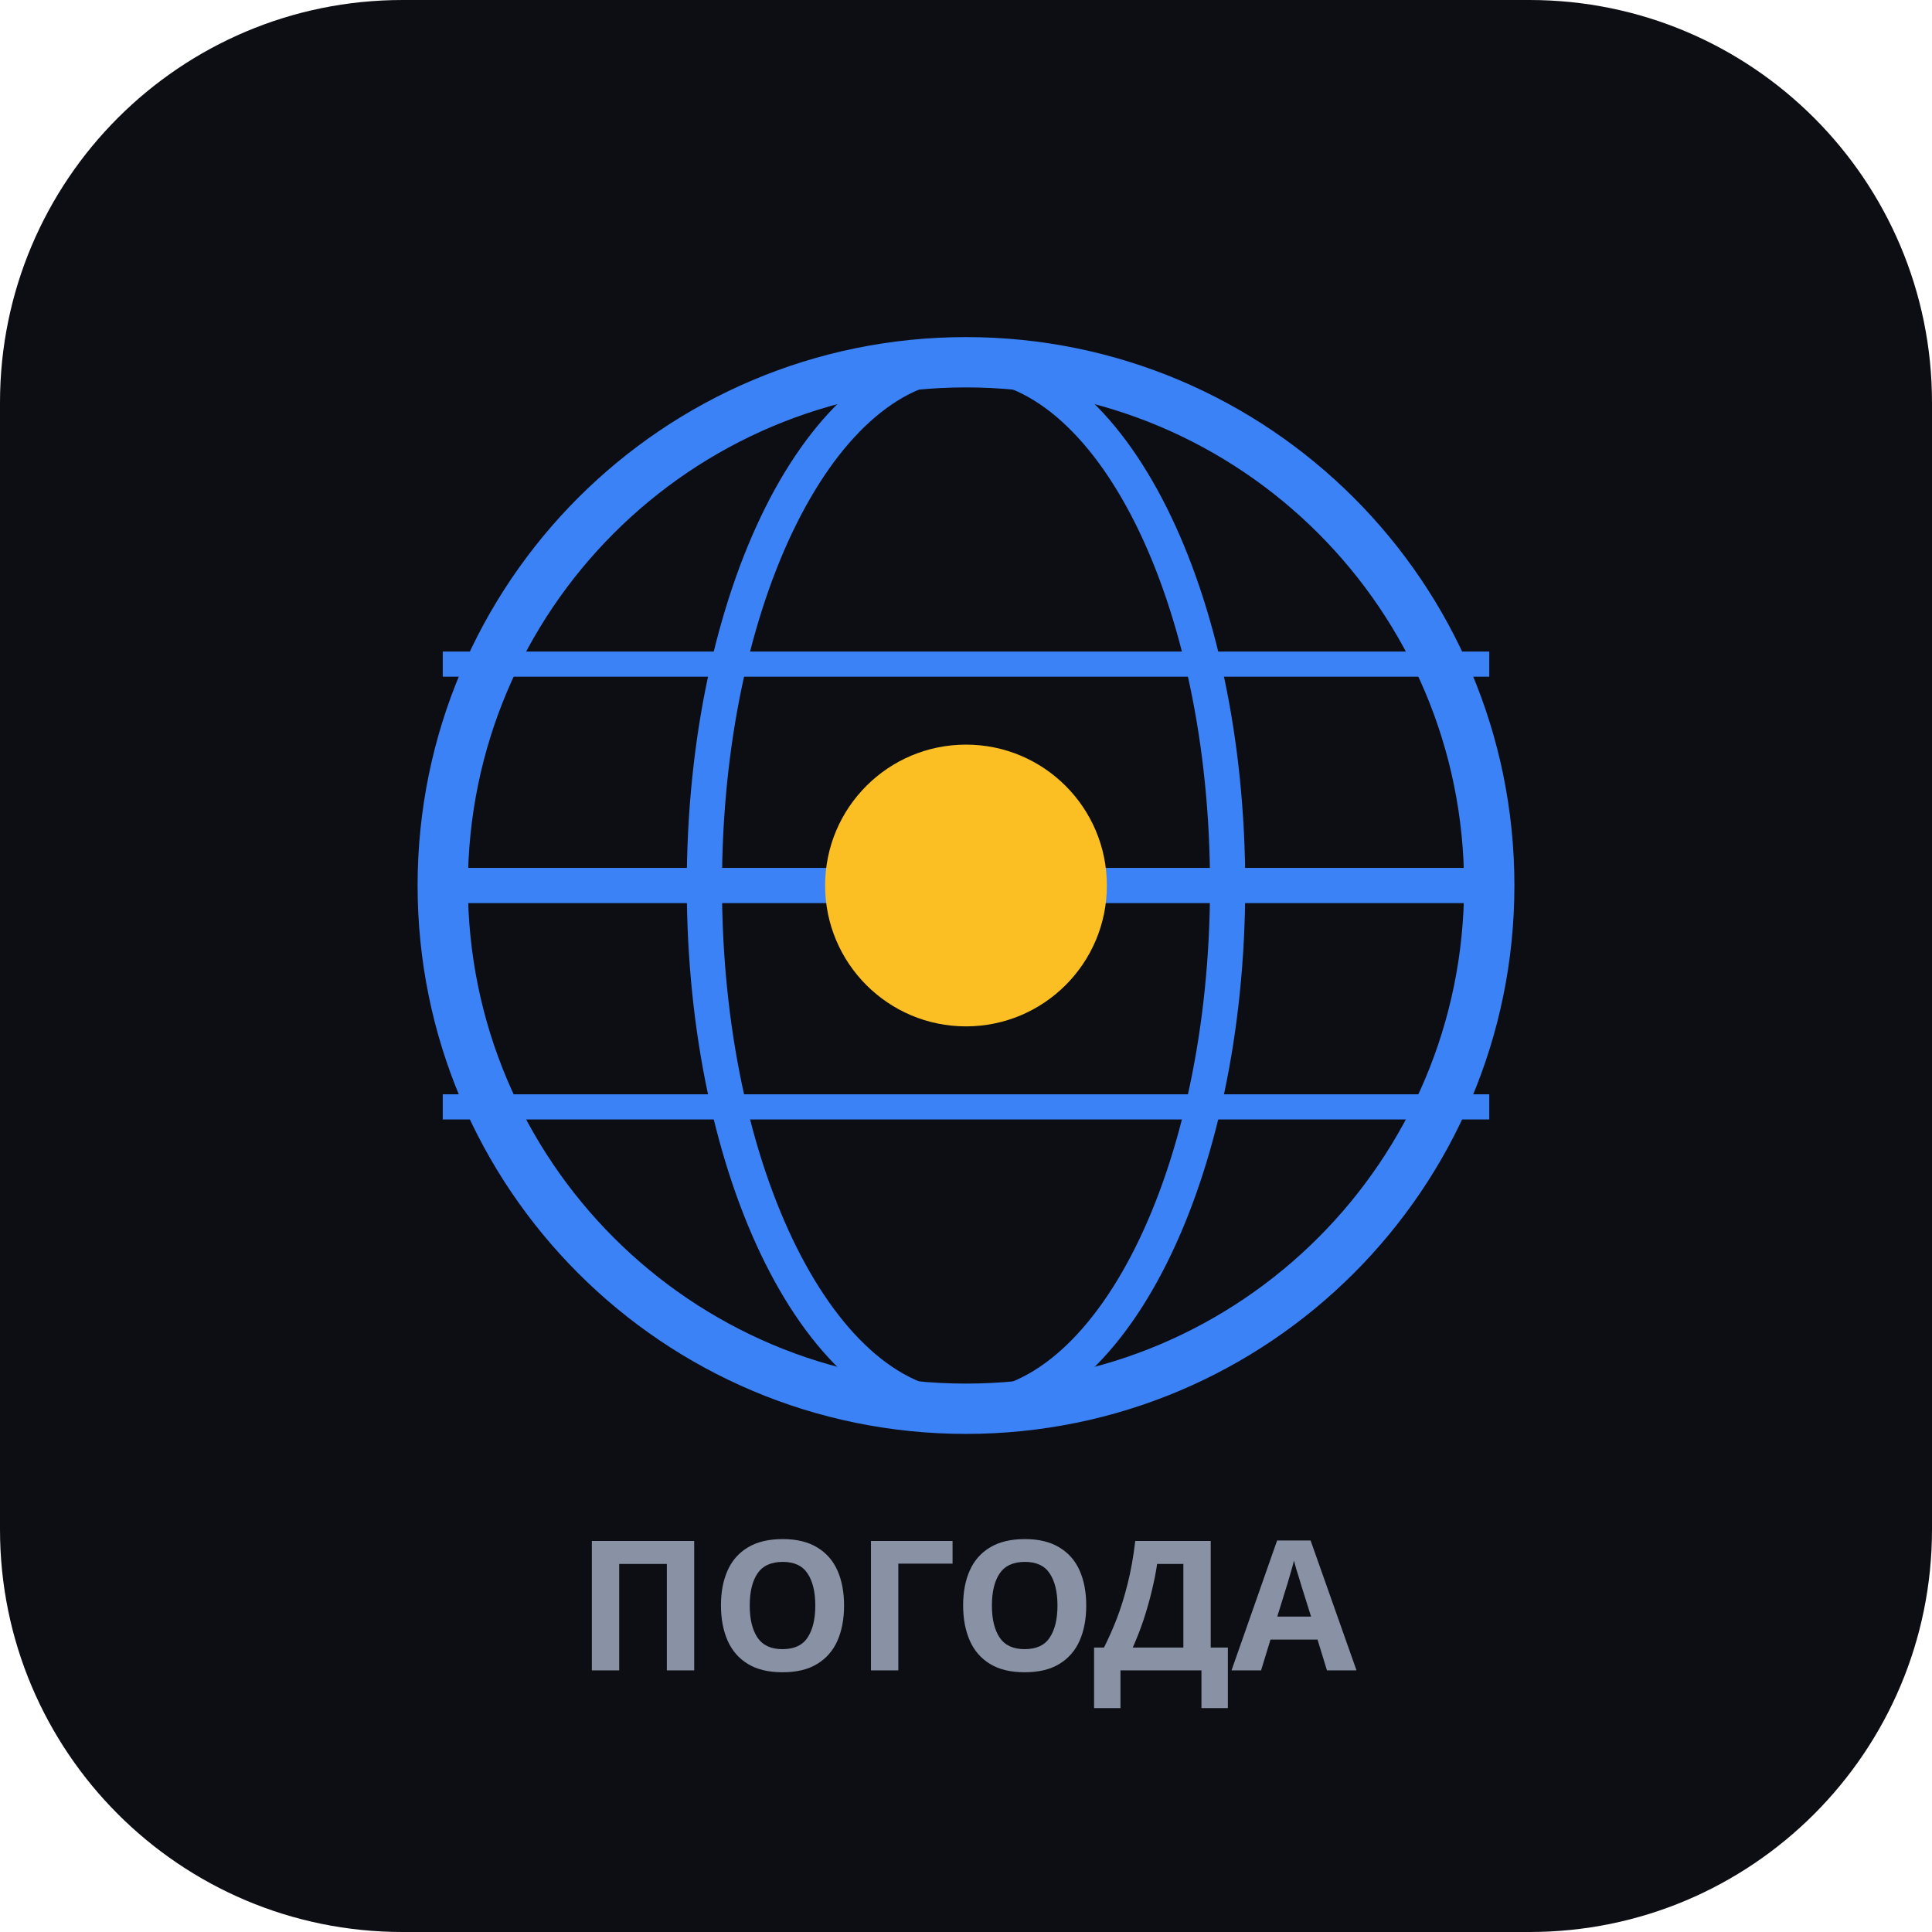
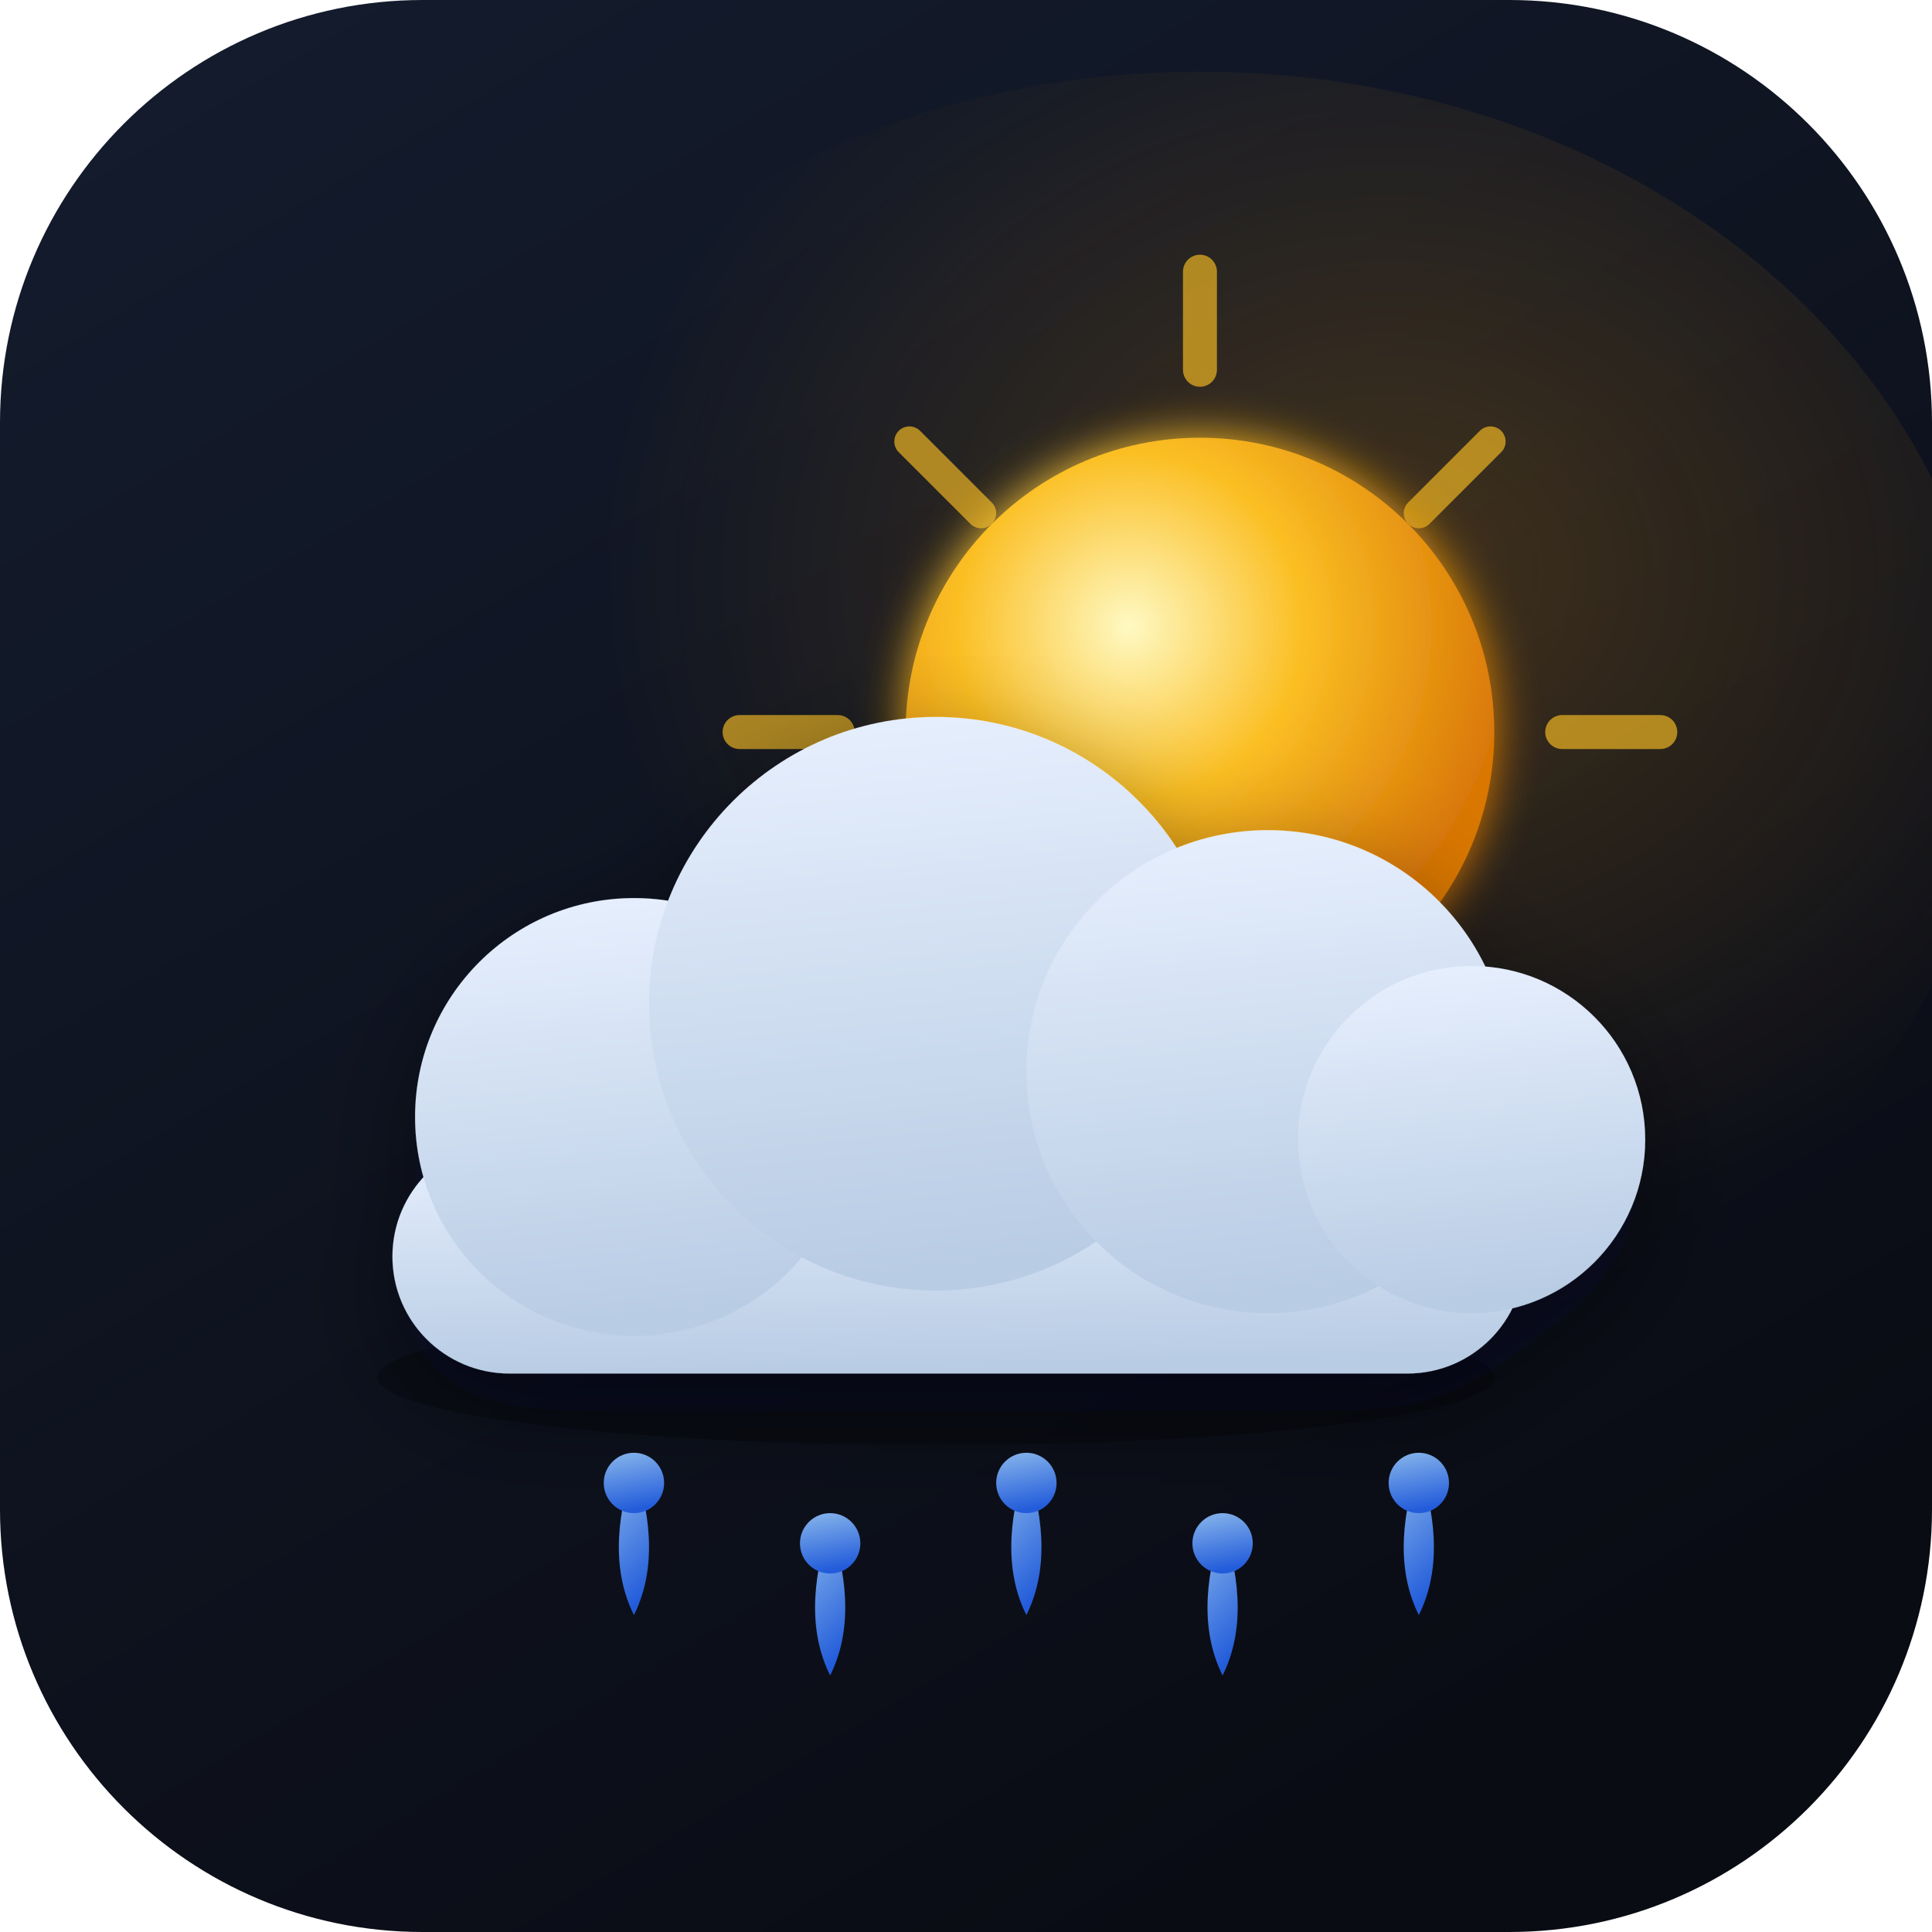
- <svg xmlns="http://www.w3.org/2000/svg" viewBox="0 0 192 192">
-   <rect width="192" height="192" rx="40" fill="#0d0d14" />
-   <circle cx="96" cy="88" r="52" fill="none" stroke="#3b82f6" stroke-width="5" />
-   <ellipse cx="96" cy="88" rx="26" ry="52" fill="none" stroke="#3b82f6" stroke-width="3.5" />
-   <line x1="44" y1="88" x2="148" y2="88" stroke="#3b82f6" stroke-width="3.5" />
-   <line x1="44" y1="66" x2="148" y2="66" stroke="#3b82f6" stroke-width="2.5" />
-   <line x1="44" y1="110" x2="148" y2="110" stroke="#3b82f6" stroke-width="2.5" />
-   <circle cx="96" cy="88" r="14" fill="#fbbf24" />
-   <text x="96" y="166" font-family="system-ui,sans-serif" font-size="18" font-weight="700" fill="#8892a4" text-anchor="middle">ПОГОДА</text>
+ <svg xmlns="http://www.w3.org/2000/svg" viewBox="0 0 512 512">
+   <defs>
+     <linearGradient id="bg" x1="0%" y1="0%" x2="60%" y2="100%">
+       <stop offset="0%" stop-color="#141c2e" />
+       <stop offset="100%" stop-color="#0a0c14" />
+     </linearGradient>
+     <radialGradient id="atmo" cx="62%" cy="38%" r="50%">
+       <stop offset="0%" stop-color="#f59e0b" stop-opacity="0.22" />
+       <stop offset="100%" stop-color="#f59e0b" stop-opacity="0" />
+     </radialGradient>
+     <radialGradient id="sunBody" cx="38%" cy="32%" r="65%">
+       <stop offset="0%" stop-color="#fef9c3" />
+       <stop offset="45%" stop-color="#fbbf24" />
+       <stop offset="100%" stop-color="#d97706" />
+     </radialGradient>
+     <linearGradient id="cloudGrad" x1="0%" y1="0%" x2="10%" y2="100%">
+       <stop offset="0%" stop-color="#e8f0fe" />
+       <stop offset="100%" stop-color="#b8cce4" />
+     </linearGradient>
+     <linearGradient id="cloudShadow" x1="0%" y1="0%" x2="0%" y2="100%">
+       <stop offset="0%" stop-color="#a0b4cc" />
+       <stop offset="100%" stop-color="#7a94ae" />
+     </linearGradient>
+     <linearGradient id="rain" x1="0%" y1="0%" x2="20%" y2="100%">
+       <stop offset="0%" stop-color="#93c5fd" />
+       <stop offset="100%" stop-color="#2563eb" />
+     </linearGradient>
+     <filter id="cloudDrop" x="-15%" y="-15%" width="130%" height="145%">
+       <feDropShadow dx="0" dy="10" stdDeviation="14" flood-color="#000814" flood-opacity="0.45" />
+     </filter>
+     <filter id="sunGlowF" x="-30%" y="-30%" width="160%" height="160%">
+       <feGaussianBlur stdDeviation="6" result="blur" />
+       <feMerge>
+         <feMergeNode in="blur" />
+         <feMergeNode in="SourceGraphic" />
+       </feMerge>
+     </filter>
+   </defs>
+   <rect width="512" height="512" rx="112" fill="url(#bg)" />
+   <ellipse cx="318" cy="194" rx="210" ry="175" fill="url(#atmo)" />
+   <g stroke="#fbbf24" stroke-linecap="round" opacity="0.65">
+     <line x1="318" y1="98" x2="318" y2="72" stroke-width="9" />
+     <line x1="376" y1="136" x2="395" y2="117" stroke-width="8" />
+     <line x1="414" y1="194" x2="440" y2="194" stroke-width="9" />
+     <line x1="376" y1="252" x2="395" y2="271" stroke-width="8" />
+     <line x1="318" y1="290" x2="318" y2="316" stroke-width="9" />
+     <line x1="260" y1="252" x2="241" y2="271" stroke-width="8" />
+     <line x1="222" y1="194" x2="196" y2="194" stroke-width="9" />
+     <line x1="260" y1="136" x2="241" y2="117" stroke-width="8" />
+   </g>
+   <circle cx="318" cy="194" r="78" fill="url(#sunBody)" filter="url(#sunGlowF)" />
+   <ellipse cx="248" cy="365" rx="148" ry="18" fill="#000" opacity="0.28" />
+   <g filter="url(#cloudDrop)">
+     <rect x="104" y="302" width="300" height="62" rx="31" fill="url(#cloudGrad)" />
+     <circle cx="168" cy="296" r="58" fill="url(#cloudGrad)" />
+     <circle cx="248" cy="266" r="76" fill="url(#cloudGrad)" />
+     <circle cx="336" cy="284" r="64" fill="url(#cloudGrad)" />
+     <circle cx="390" cy="302" r="46" fill="url(#cloudGrad)" />
+   </g>
+   <g fill="url(#rain)" opacity="0.92">
+     <path d="M168,388 Q160,412 168,428 Q176,412 168,388Z" />
+     <circle cx="168" cy="393" r="8" />
+     <path d="M220,404 Q212,428 220,444 Q228,428 220,404Z" />
+     <circle cx="220" cy="409" r="8" />
+     <path d="M272,388 Q264,412 272,428 Q280,412 272,388Z" />
+     <circle cx="272" cy="393" r="8" />
+     <path d="M324,404 Q316,428 324,444 Q332,428 324,404Z" />
+     <circle cx="324" cy="409" r="8" />
+     <path d="M376,388 Q368,412 376,428 Q384,412 376,388Z" />
+     <circle cx="376" cy="393" r="8" />
+   </g>
</svg>
